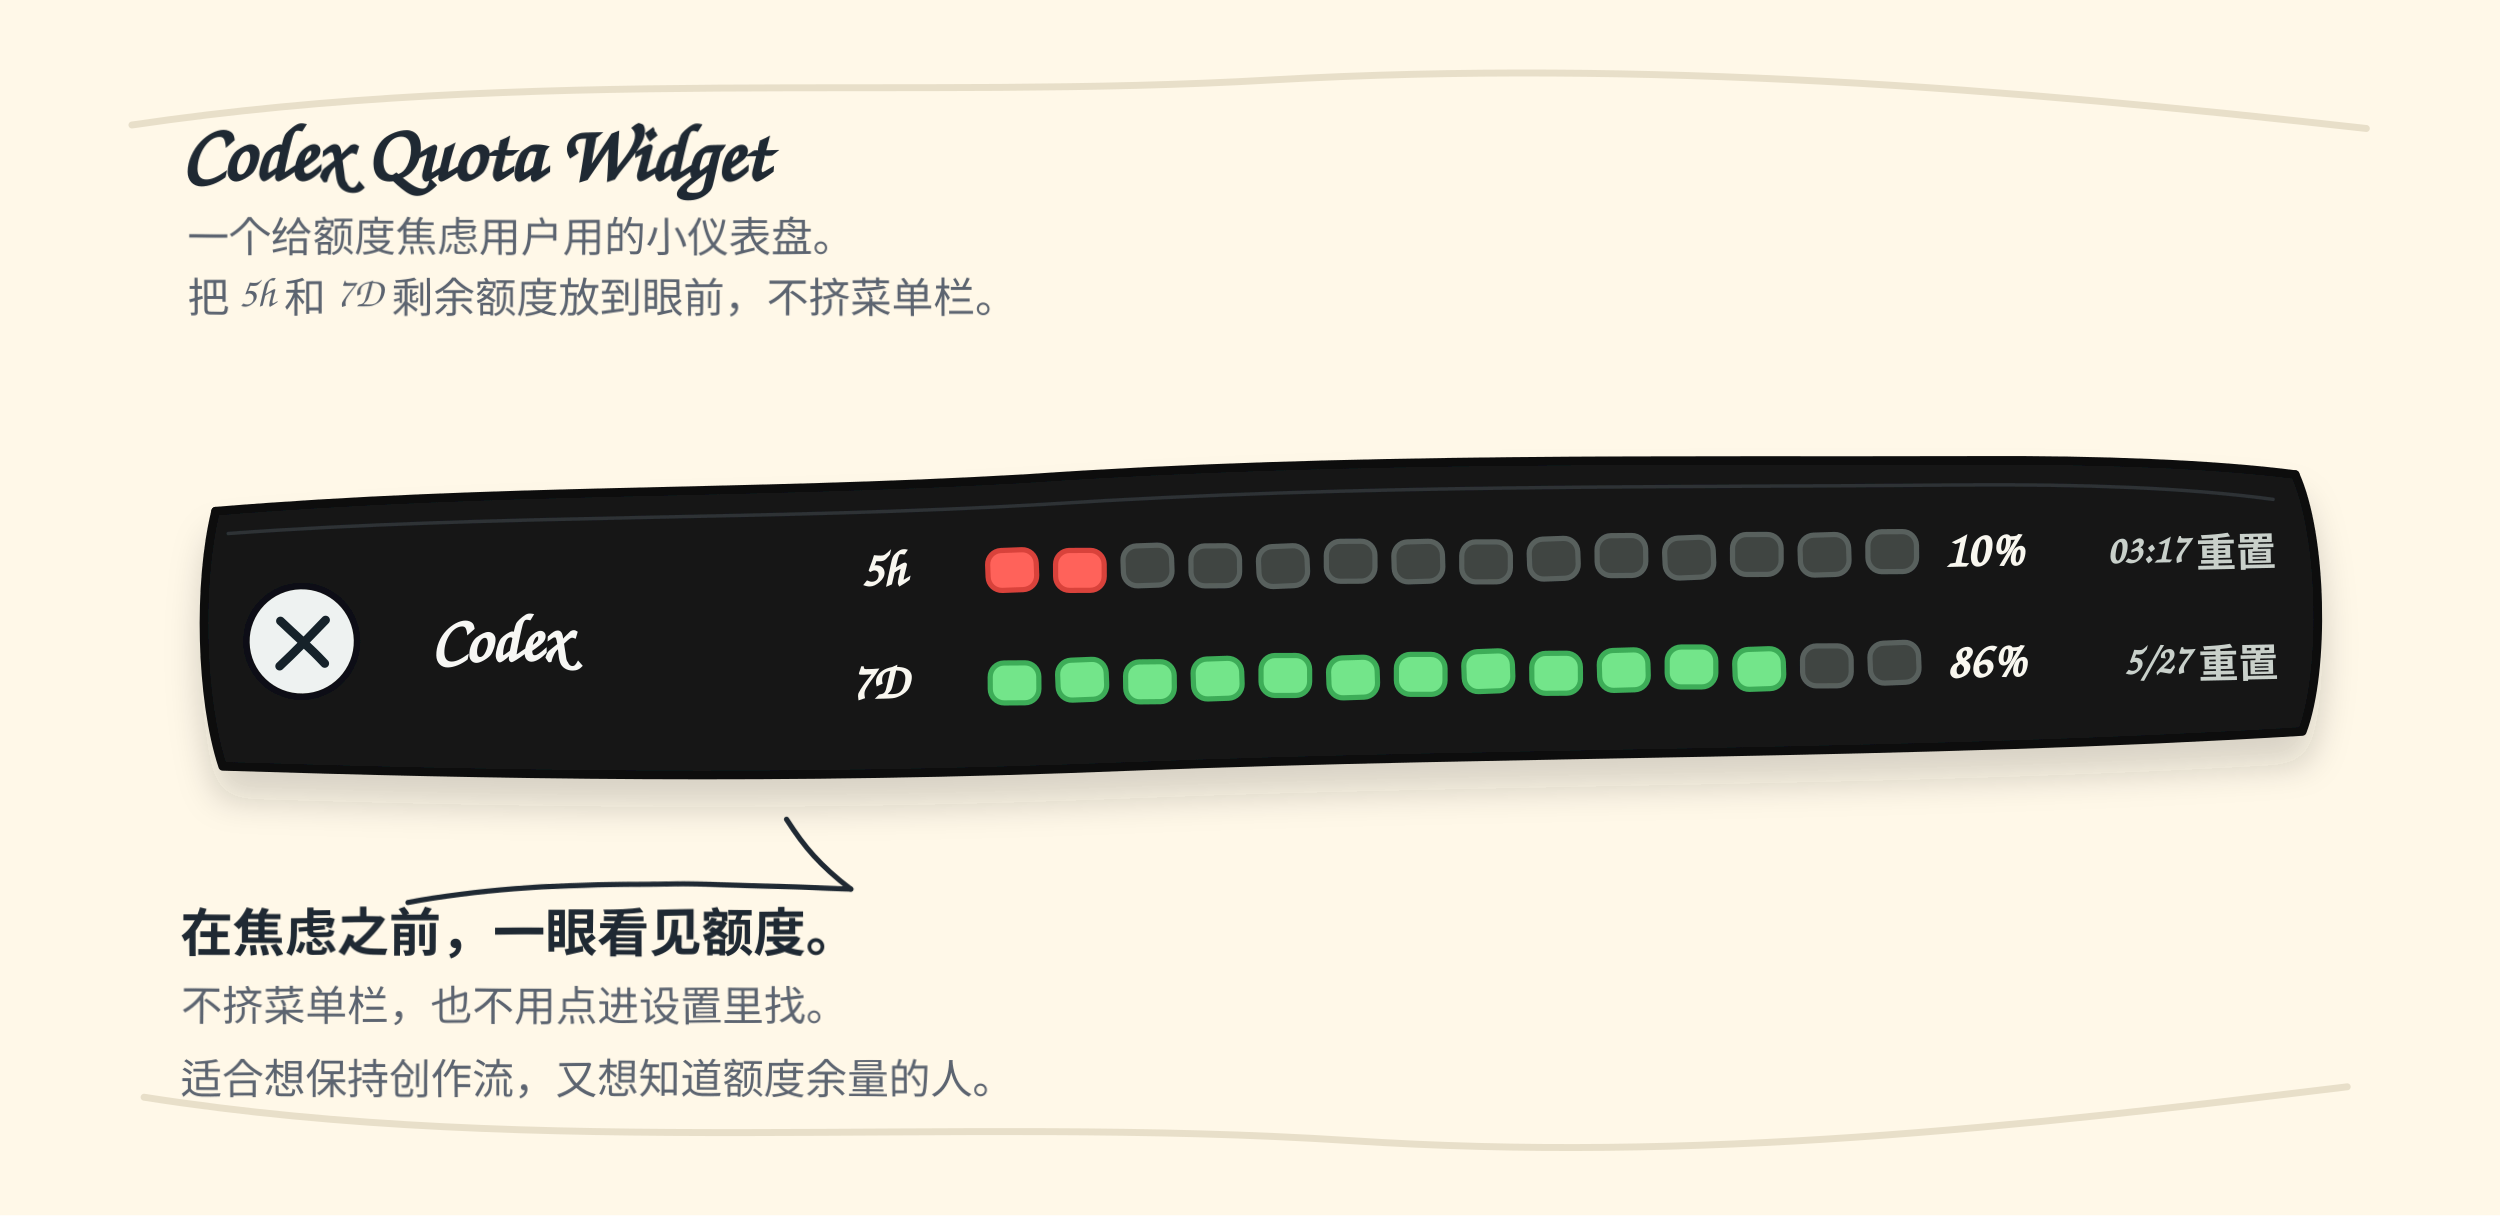
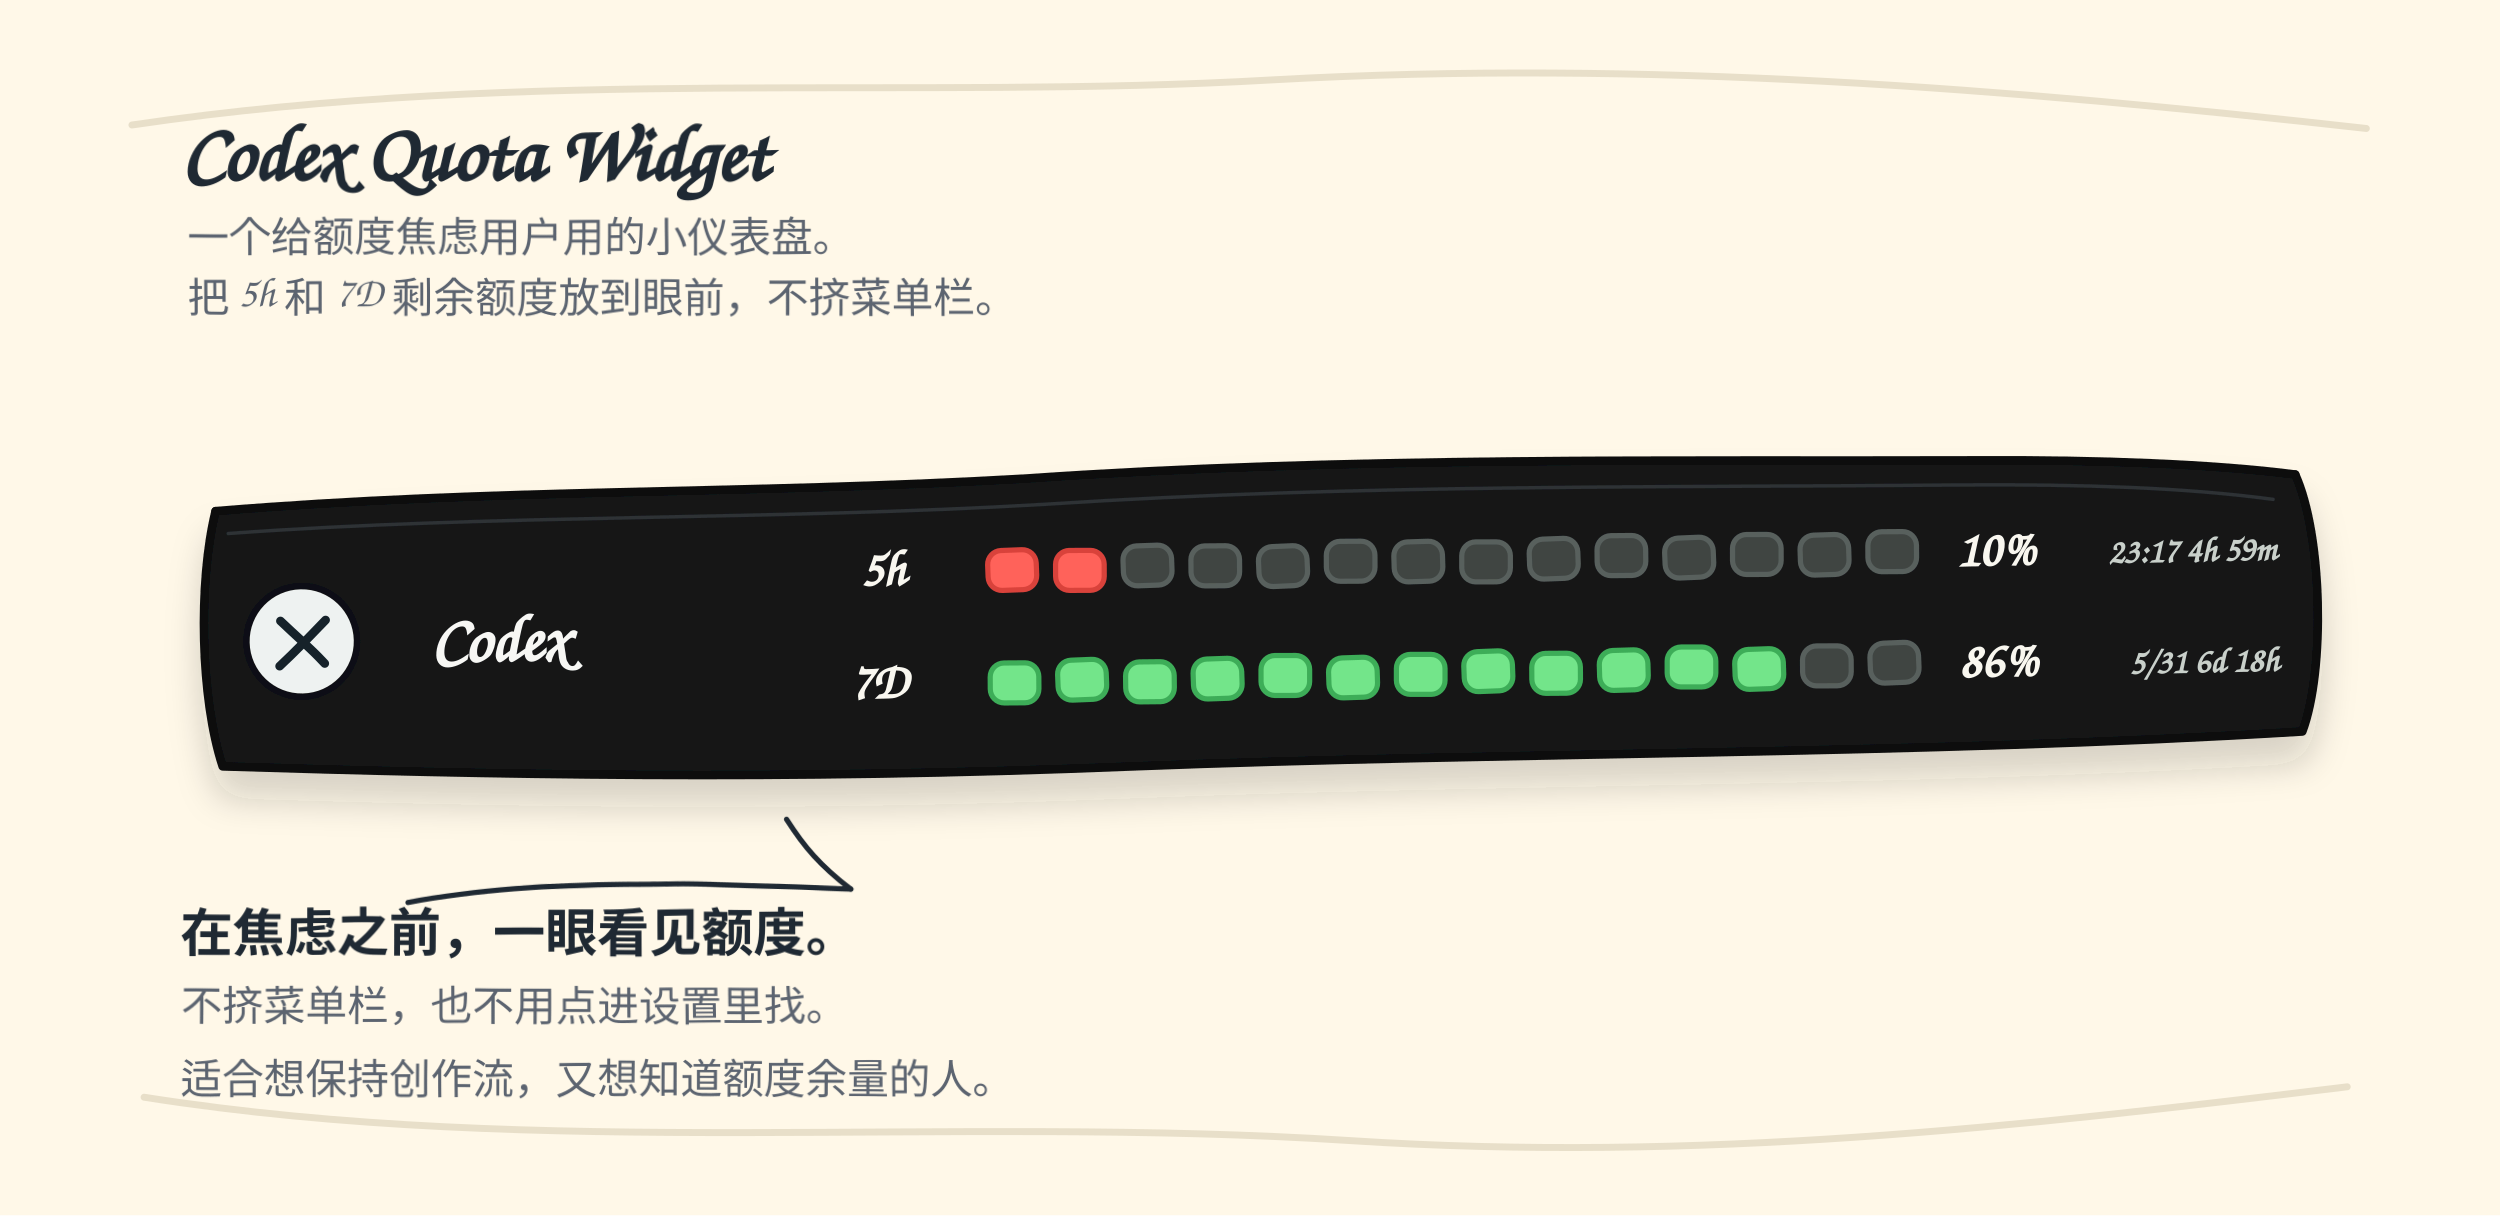
<svg xmlns="http://www.w3.org/2000/svg" width="1440" height="700" viewBox="0 0 1440 700" fill="none" role="img" aria-labelledby="title desc">
  <defs>
    <filter id="sketch" x="-8%" y="-8%" width="116%" height="116%">
      <feTurbulence type="fractalNoise" baseFrequency="0.018" numOctaves="2" seed="7" result="noise" />
      <feDisplacementMap in="SourceGraphic" in2="noise" scale="1.2" xChannelSelector="R" yChannelSelector="G" />
    </filter>
    <filter id="softShadow" x="-20%" y="-20%" width="140%" height="140%">
      <feDropShadow dx="0" dy="16" stdDeviation="10" flood-color="#2D2A24" flood-opacity="0.18" />
    </filter>
    <style>
      .hand {
        font-family: Virgil, "Comic Sans MS", "Bradley Hand", "PingFang SC", "Hiragino Sans GB", cursive;
      }
      .stroke {
        stroke-linecap: round;
        stroke-linejoin: round;
      }
    </style>
  </defs>
  <rect width="1440" height="700" fill="#FFF8E8" />
  <path d="M76 72C306 38 527 58 733 46C948 34 1157 51 1363 74" stroke="#E8DFC9" stroke-width="4" stroke-linecap="round" />
  <path d="M83 632C312 668 546 642 778 657C978 670 1163 649 1352 626" stroke="#E8DFC9" stroke-width="4" stroke-linecap="round" />
  <g filter="url(#sketch)">
    <text x="104" y="104" class="hand" fill="#1F2933" font-size="46" font-weight="700">Codex Quota Widget</text>
    <text x="108" y="145" class="hand" fill="#5C6470" font-size="24">一个给额度焦虑用户用的小仪表盘。</text>
    <text x="108" y="180" class="hand" fill="#5C6470" font-size="24">把 5h 和 7D 剩余额度放到眼前，不挤菜单栏。</text>
  </g>
  <g filter="url(#softShadow)" transform="rotate(-1.2 720 374)">
    <path d="M126 282C278 270 438 279 593 273C776 265 964 271 1139 274C1209 275 1277 278 1324 286C1337 316 1338 405 1325 434C1107 443 869 436 650 440C450 444 282 437 127 429C115 390 115 323 126 282Z" fill="#151719" />
    <path class="stroke" d="M126 282C289 272 429 279 593 273C778 264 969 271 1141 274C1209 275 1278 279 1324 286" stroke="#0B0D0E" stroke-width="5" />
    <path class="stroke" d="M1324 286C1339 321 1339 399 1325 434C1102 443 869 436 650 440C447 444 281 437 127 429C115 390 115 323 126 282" stroke="#0B0D0E" stroke-width="5" />
    <path class="stroke" d="M133 295C286 287 447 294 604 288C786 280 963 286 1136 288C1200 289 1260 292 1311 300" stroke="#353A3D" stroke-width="2" opacity="0.75" />
    <circle cx="174" cy="358" r="32" fill="#EEF2F1" stroke="#101112" stroke-width="4" />
    <path class="stroke" d="M162 346C170 354 179 362 187 371" stroke="#13222A" stroke-width="5" />
    <path class="stroke" d="M188 346C180 354 170 364 161 372" stroke="#13222A" stroke-width="5" />
    <text x="248" y="372" class="hand" fill="#F7F7F4" font-size="38" font-weight="700">Codex</text>
    <text x="522" y="333" class="hand" fill="#F9F7EF" font-size="29" font-weight="700" text-anchor="end">5h</text>
    <text x="522" y="398" class="hand" fill="#F9F7EF" font-size="29" font-weight="700" text-anchor="end">7D</text>
    <g transform="translate(570 314)">
      <rect x="0" y="0" width="28" height="23" rx="8" fill="#FF625A" stroke="#D9423A" stroke-width="3" transform="rotate(-1 14 12)" />
      <rect x="39" y="1" width="28" height="23" rx="8" fill="#FF625A" stroke="#D9423A" stroke-width="3" transform="rotate(1 53 12)" />
      <rect x="78" y="-1" width="28" height="23" rx="8" fill="#3F4543" stroke="#59605D" stroke-width="3" transform="rotate(-0.8 92 12)" />
      <rect x="117" y="0" width="28" height="23" rx="8" fill="#3F4543" stroke="#59605D" stroke-width="3" transform="rotate(0.7 131 12)" />
      <rect x="156" y="1" width="28" height="23" rx="8" fill="#3F4543" stroke="#59605D" stroke-width="3" transform="rotate(-1.3 170 12)" />
      <rect x="195" y="-1" width="28" height="23" rx="8" fill="#3F4543" stroke="#59605D" stroke-width="3" transform="rotate(0.9 209 12)" />
      <rect x="234" y="0" width="28" height="23" rx="8" fill="#3F4543" stroke="#59605D" stroke-width="3" transform="rotate(-0.6 248 12)" />
      <rect x="273" y="1" width="28" height="23" rx="8" fill="#3F4543" stroke="#59605D" stroke-width="3" transform="rotate(1.1 287 12)" />
      <rect x="312" y="0" width="28" height="23" rx="8" fill="#3F4543" stroke="#59605D" stroke-width="3" transform="rotate(-0.9 326 12)" />
      <rect x="351" y="-1" width="28" height="23" rx="8" fill="#3F4543" stroke="#59605D" stroke-width="3" transform="rotate(0.7 365 12)" />
      <rect x="390" y="1" width="28" height="23" rx="8" fill="#3F4543" stroke="#59605D" stroke-width="3" transform="rotate(-1.2 404 12)" />
      <rect x="429" y="0" width="28" height="23" rx="8" fill="#3F4543" stroke="#59605D" stroke-width="3" transform="rotate(1 443 12)" />
      <rect x="468" y="1" width="28" height="23" rx="8" fill="#3F4543" stroke="#59605D" stroke-width="3" transform="rotate(-0.6 482 12)" />
      <rect x="507" y="0" width="28" height="23" rx="8" fill="#3F4543" stroke="#59605D" stroke-width="3" transform="rotate(0.8 521 12)" />
    </g>
    <g transform="translate(570 379)">
      <rect x="0" y="0" width="28" height="23" rx="8" fill="#73E58A" stroke="#3EAD58" stroke-width="3" transform="rotate(0.8 14 12)" />
      <rect x="39" y="-1" width="28" height="23" rx="8" fill="#73E58A" stroke="#3EAD58" stroke-width="3" transform="rotate(-1.1 53 12)" />
      <rect x="78" y="1" width="28" height="23" rx="8" fill="#73E58A" stroke="#3EAD58" stroke-width="3" transform="rotate(0.6 92 12)" />
      <rect x="117" y="0" width="28" height="23" rx="8" fill="#73E58A" stroke="#3EAD58" stroke-width="3" transform="rotate(-0.8 131 12)" />
      <rect x="156" y="-1" width="28" height="23" rx="8" fill="#73E58A" stroke="#3EAD58" stroke-width="3" transform="rotate(1.1 170 12)" />
      <rect x="195" y="1" width="28" height="23" rx="8" fill="#73E58A" stroke="#3EAD58" stroke-width="3" transform="rotate(-0.7 209 12)" />
      <rect x="234" y="0" width="28" height="23" rx="8" fill="#73E58A" stroke="#3EAD58" stroke-width="3" transform="rotate(1.2 248 12)" />
      <rect x="273" y="-1" width="28" height="23" rx="8" fill="#73E58A" stroke="#3EAD58" stroke-width="3" transform="rotate(-1 287 12)" />
      <rect x="312" y="1" width="28" height="23" rx="8" fill="#73E58A" stroke="#3EAD58" stroke-width="3" transform="rotate(0.8 326 12)" />
      <rect x="351" y="0" width="28" height="23" rx="8" fill="#73E58A" stroke="#3EAD58" stroke-width="3" transform="rotate(-0.5 365 12)" />
      <rect x="390" y="-1" width="28" height="23" rx="8" fill="#73E58A" stroke="#3EAD58" stroke-width="3" transform="rotate(1.1 404 12)" />
      <rect x="429" y="1" width="28" height="23" rx="8" fill="#73E58A" stroke="#3EAD58" stroke-width="3" transform="rotate(-0.8 443 12)" />
      <rect x="468" y="0" width="28" height="23" rx="8" fill="#3F4543" stroke="#59605D" stroke-width="3" transform="rotate(0.9 482 12)" />
      <rect x="507" y="-1" width="28" height="23" rx="8" fill="#3F4543" stroke="#59605D" stroke-width="3" transform="rotate(-1.1 521 12)" />
    </g>
-     <text x="1166" y="335" class="hand" fill="#F9F7EF" font-size="29" font-weight="700" text-anchor="end">10%</text>
-     <text x="1166" y="399" class="hand" fill="#F9F7EF" font-size="29" font-weight="700" text-anchor="end">86%</text>
-     <text x="1312" y="335" class="hand" fill="#C9D0CA" font-size="23" font-weight="700" text-anchor="end">03:17 重置</text>
-     <text x="1312" y="399" class="hand" fill="#C9D0CA" font-size="23" font-weight="700" text-anchor="end">5/27 重置</text>
+     <text x="1173" y="335" class="hand" fill="#F9F7EF" font-size="29" font-weight="700" text-anchor="end">10%</text>
+     <text x="1173" y="399" class="hand" fill="#F9F7EF" font-size="29" font-weight="700" text-anchor="end">86%</text>
+     <text x="1312" y="335" class="hand" fill="#C9D0CA" font-size="20" font-weight="700" text-anchor="end">23:17 4h 59m</text>
+     <text x="1312" y="399" class="hand" fill="#C9D0CA" font-size="20" font-weight="700" text-anchor="end">5/31 6d 18h</text>
  </g>
  <g filter="url(#sketch)">
    <path class="stroke" d="M235 520C314 505 405 509 490 512" stroke="#1F2933" stroke-width="3" />
    <path class="stroke" d="M490 512C472 498 464 489 453 472" stroke="#1F2933" stroke-width="3" />
    <text x="104" y="548" class="hand" fill="#1F2933" font-size="30" font-weight="700">在焦虑之前，一眼看见额度。</text>
    <text x="104" y="588" class="hand" fill="#5C6470" font-size="24">不挤菜单栏，也不用点进设置里找。</text>
    <text x="104" y="630" class="hand" fill="#5C6470" font-size="24">适合想保持创作流，又想知道额度余量的人。</text>
  </g>
</svg>
